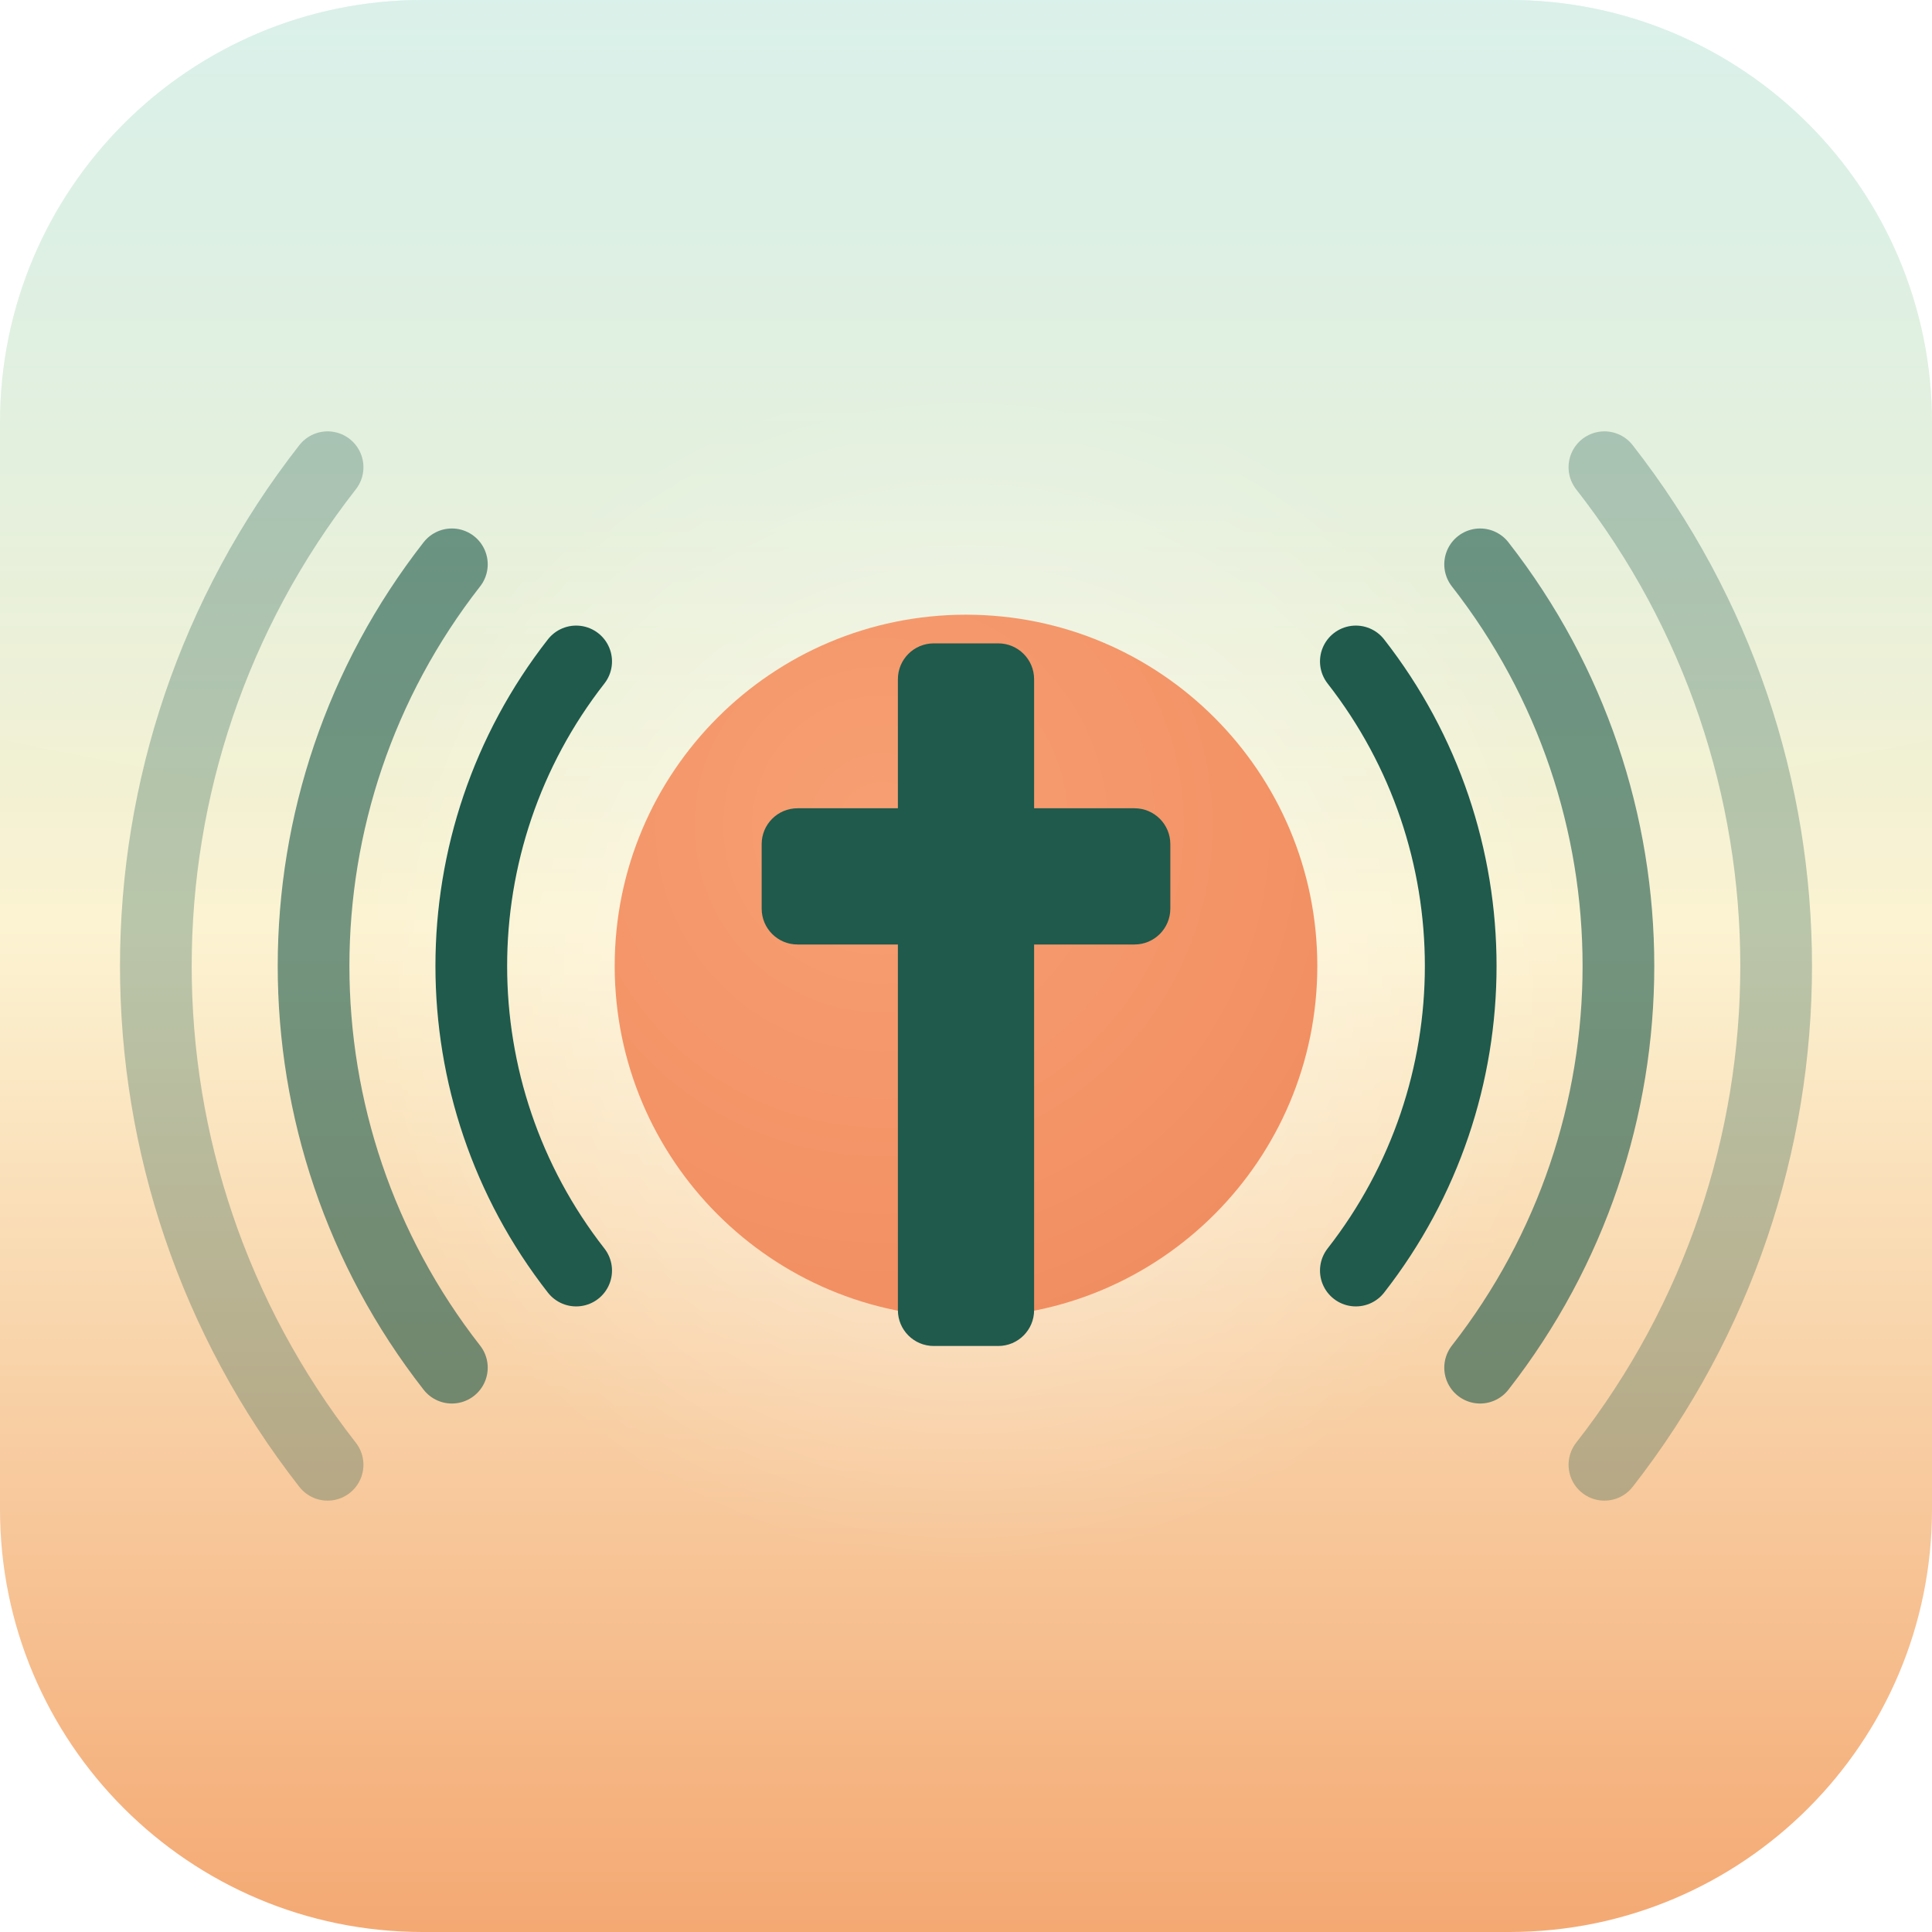
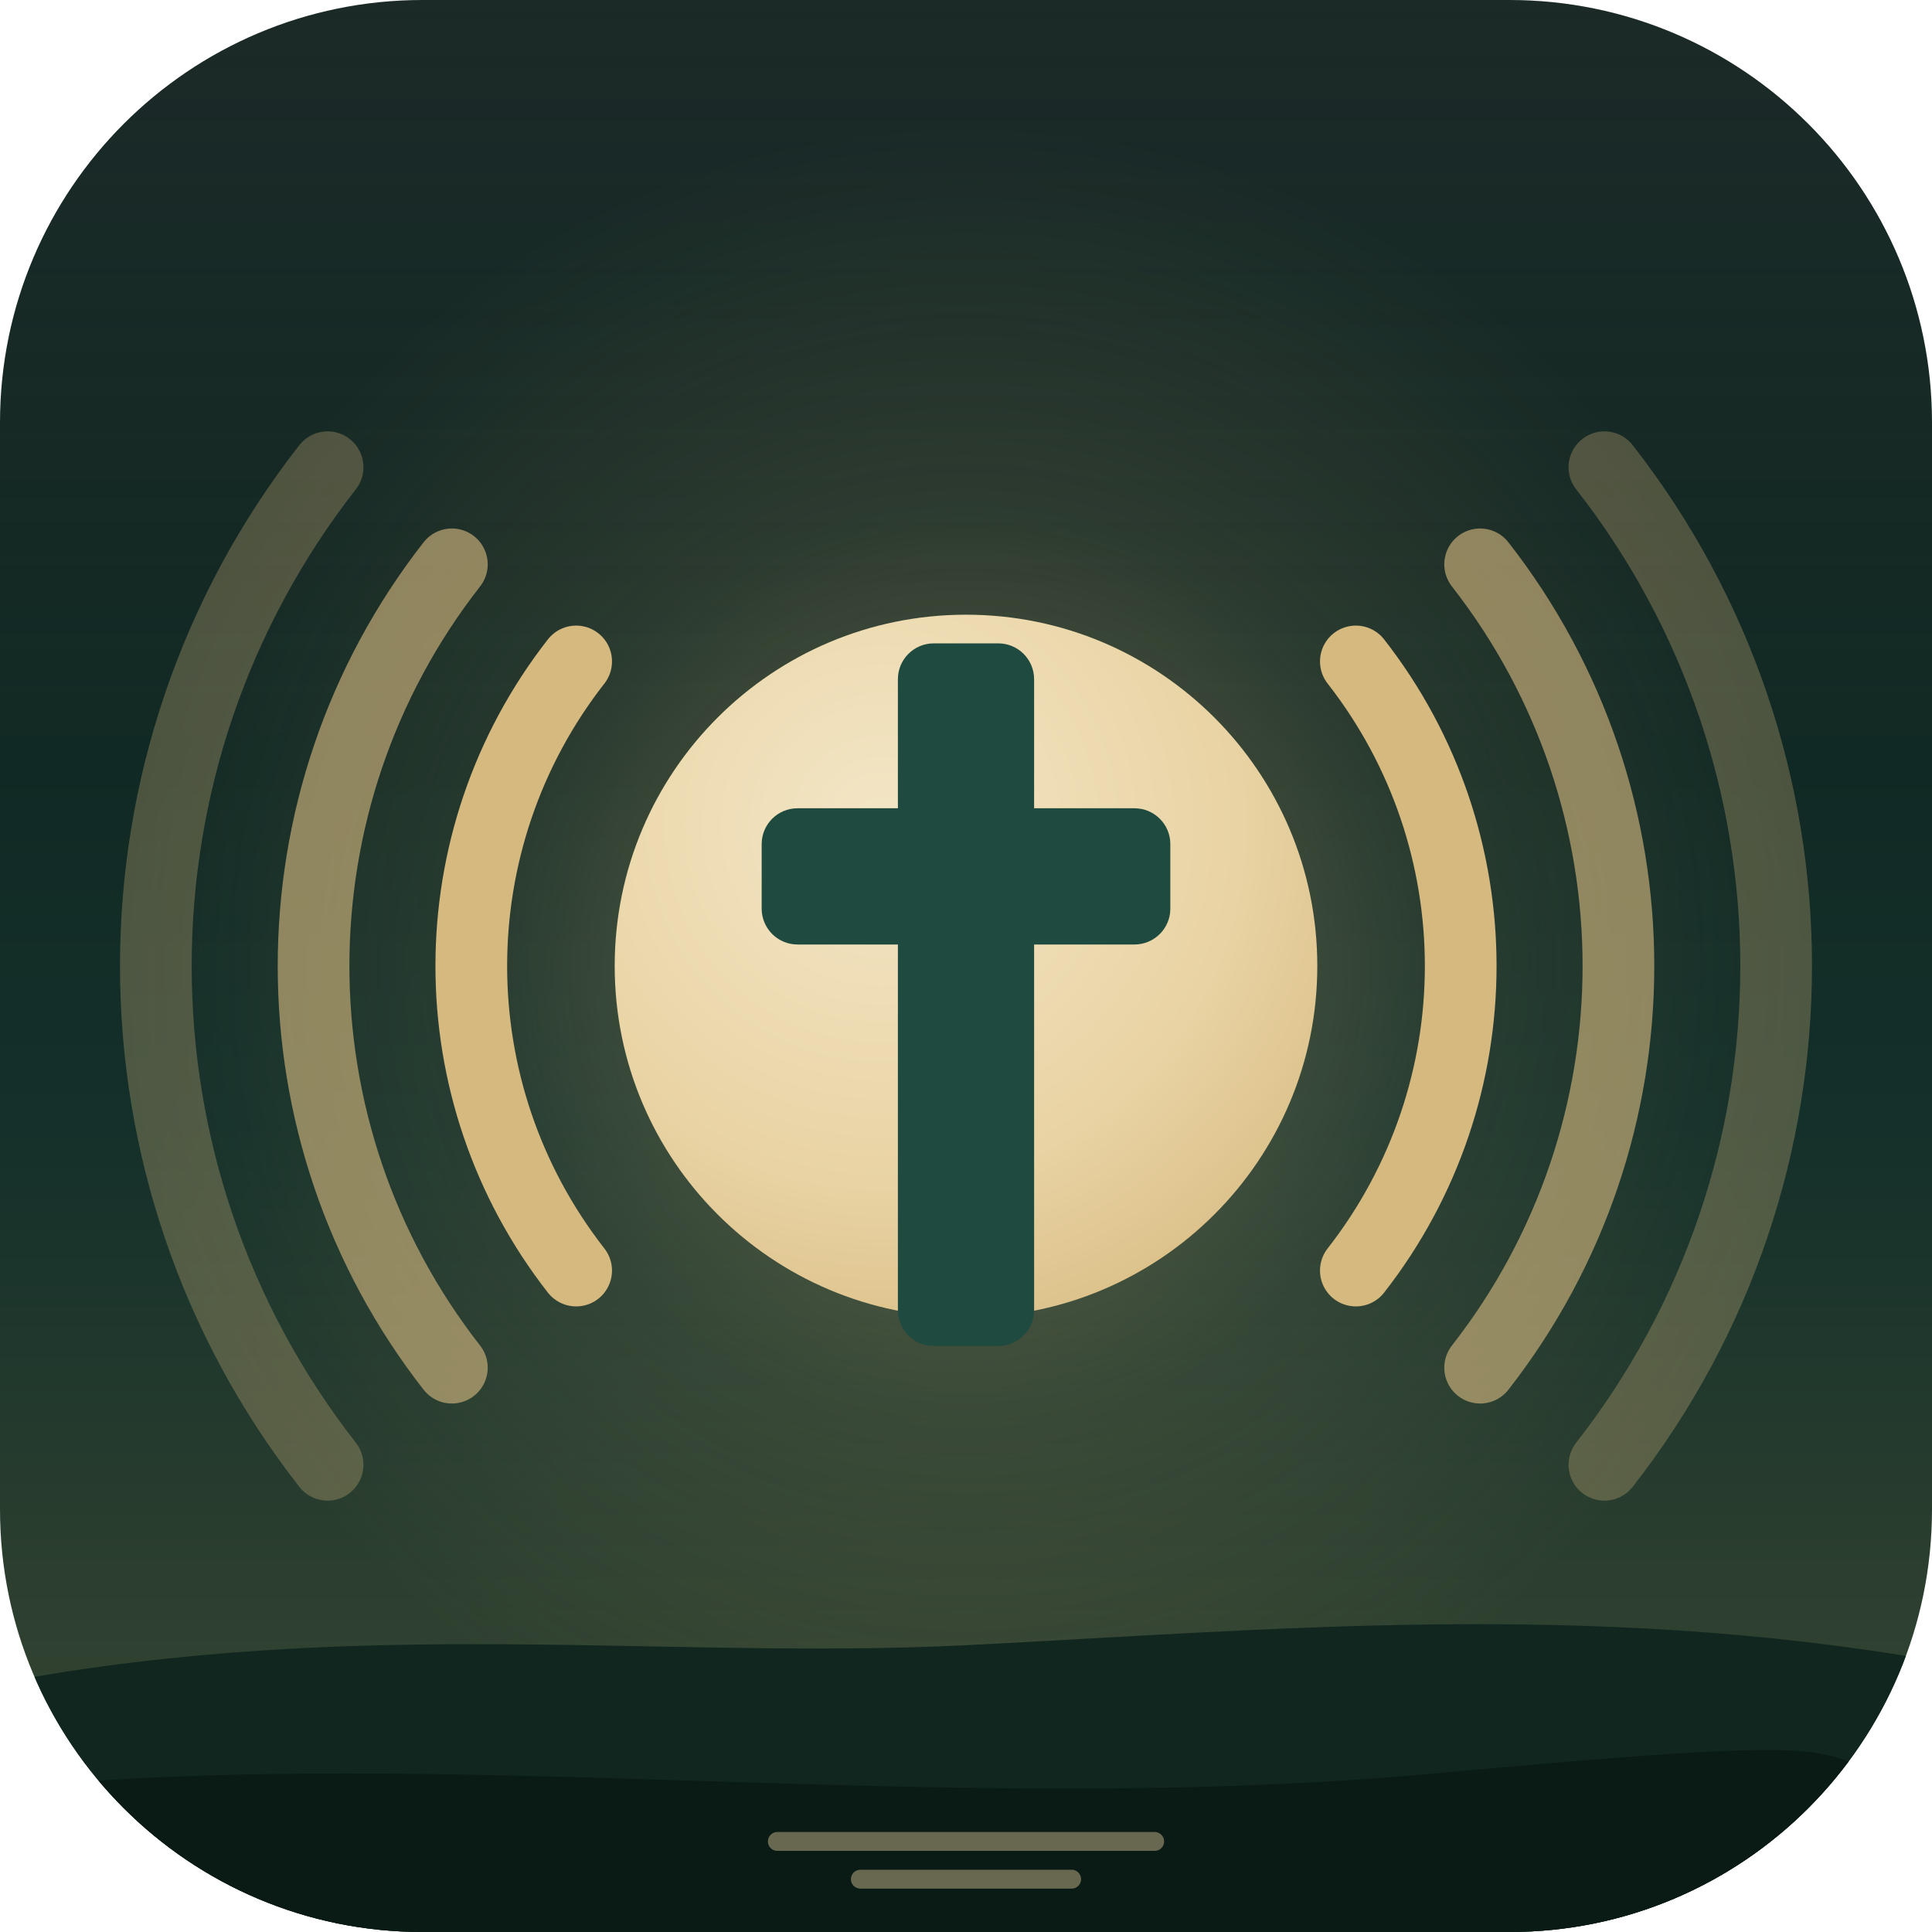
<svg xmlns="http://www.w3.org/2000/svg" viewBox="0 0 512 512" width="512" height="512">
  <defs>
    <linearGradient id="bg" x1="0" y1="0" x2="0" y2="1">
-       <stop offset="0" stop-color="#BFE6DA" />
-       <stop offset=".48" stop-color="#FCF3D2" />
-       <stop offset="1" stop-color="#F4A872" />
+       <stop offset="0" stop-color="#0B1A17" />
+       <stop offset=".58" stop-color="#14302A" />
+       <stop offset="1" stop-color="#3E4A33" />
    </linearGradient>
+     <radialGradient id="glow" cx=".5" cy=".5" r=".5">
+       <stop offset="0" stop-color="#D6B97F" stop-opacity=".42" />
+       <stop offset=".55" stop-color="#D6B97F" stop-opacity=".12" />
+       <stop offset="1" stop-color="#D6B97F" stop-opacity="0" />
+     </radialGradient>
+     <radialGradient id="sun" cx=".38" cy=".3" r=".85">
+       <stop offset="0" stop-color="#F3E6C6" />
+       <stop offset=".6" stop-color="#E9D3A4" />
+       <stop offset="1" stop-color="#D6B97F" />
+     </radialGradient>
    <linearGradient id="gl" x1="0" y1="0" x2="0" y2="1">
-       <stop offset="0" stop-color="#fff" stop-opacity=".42" />
+       <stop offset="0" stop-color="#fff" stop-opacity=".07" />
      <stop offset="1" stop-color="#fff" stop-opacity="0" />
    </linearGradient>
-     <radialGradient id="sun" cx=".38" cy=".3" r=".9">
-       <stop offset="0" stop-color="#F7A073" />
-       <stop offset="1" stop-color="#F08A5D" />
-     </radialGradient>
-     <radialGradient id="halo" cx=".5" cy=".5" r=".5">
-       <stop offset="0" stop-color="#fff" stop-opacity=".5" />
-       <stop offset="1" stop-color="#fff" stop-opacity="0" />
-     </radialGradient>
    <clipPath id="sh">
      <rect width="512" height="512" rx="112" />
    </clipPath>
  </defs>
  <g clip-path="url(#sh)">
    <rect width="512" height="512" fill="url(#bg)" />
-     <path d="M0 112 Q0 0 112 0 H400 Q512 0 512 112 V196 Q256 250 0 196 Z" fill="url(#gl)" />
+     <rect width="512" height="200" fill="url(#gl)" />
    <g transform="translate(256 256) scale(0.95) translate(-256 -256)">
-       <circle cx="256" cy="256" r="170" fill="url(#halo)" />
-       <g fill="none" stroke="#1F5A4C" stroke-width="20" stroke-linecap="round">
+       <circle cx="256" cy="256" r="236" fill="url(#glow)" />
+       <g fill="none" stroke="#D6B97F" stroke-width="20" stroke-linecap="round">
        <path d="M 364.75 171.04 A 138 138 0 0 1 364.75 340.96" opacity="1" />
        <path d="M 147.25 171.04 A 138 138 0 0 0 147.25 340.96" opacity="1" />
        <path d="M 399.42 143.95 A 182 182 0 0 1 399.42 368.05" opacity="0.62" />
        <path d="M 112.58 143.95 A 182 182 0 0 0 112.58 368.05" opacity="0.62" />
        <path d="M 434.09 116.86 A 226 226 0 0 1 434.09 395.14" opacity="0.3" />
        <path d="M 77.91 116.86 A 226 226 0 0 0 77.91 395.14" opacity="0.3" />
      </g>
      <circle cx="256" cy="256" r="98" fill="url(#sun)" />
-       <g fill="#1F5A4C">
+       <g fill="#1F4A3F">
        <rect x="237" y="166" width="38" height="196" rx="10" />
        <rect x="199" y="212" width="114" height="38" rx="10" />
      </g>
    </g>
+     <path d="M0 446 C 96 428 176 440 256 436 S 420 424 512 440 V512 H0 Z" fill="#10261F" />
+     <path d="M0 474 C 120 462 250 482 380 470 S 470 466 512 472 V512 H0 Z" fill="#0A1A15" />
+     <g stroke="#E9D3A4" stroke-width="5" stroke-linecap="round" opacity=".42">
+       <path d="M206 488 H306" />
+       <path d="M228 498 H284" />
+     </g>
  </g>
</svg>
